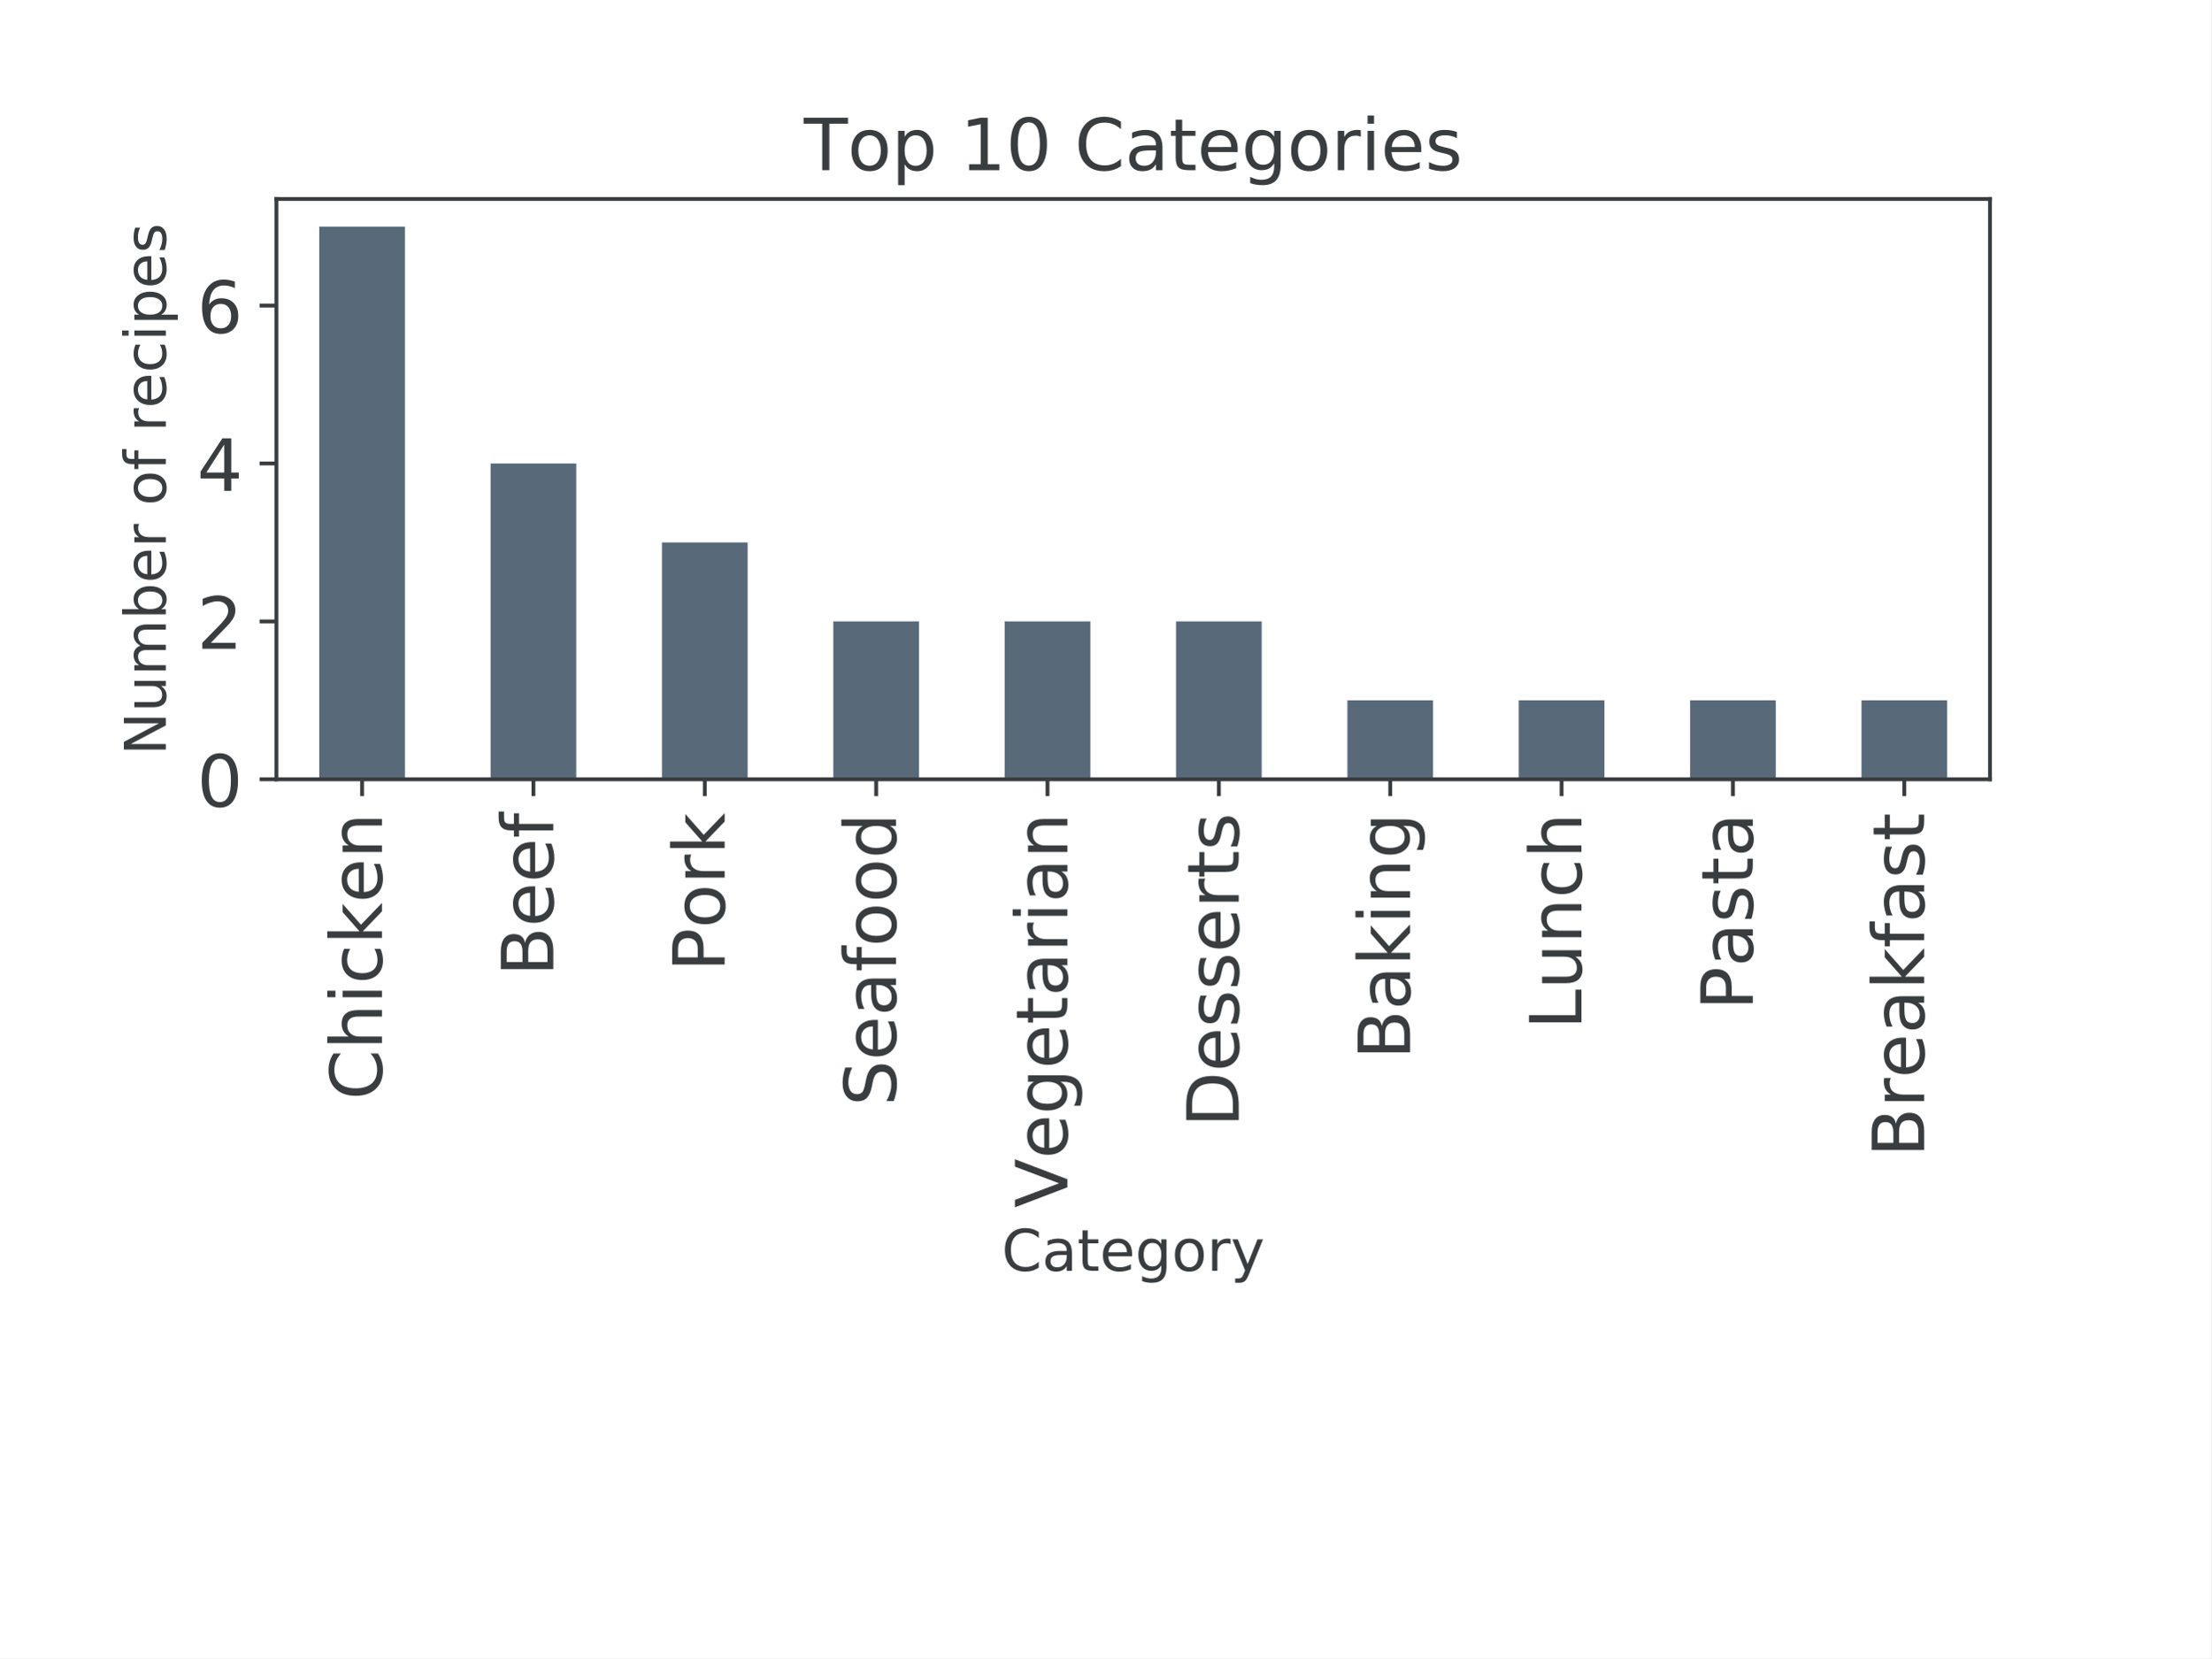
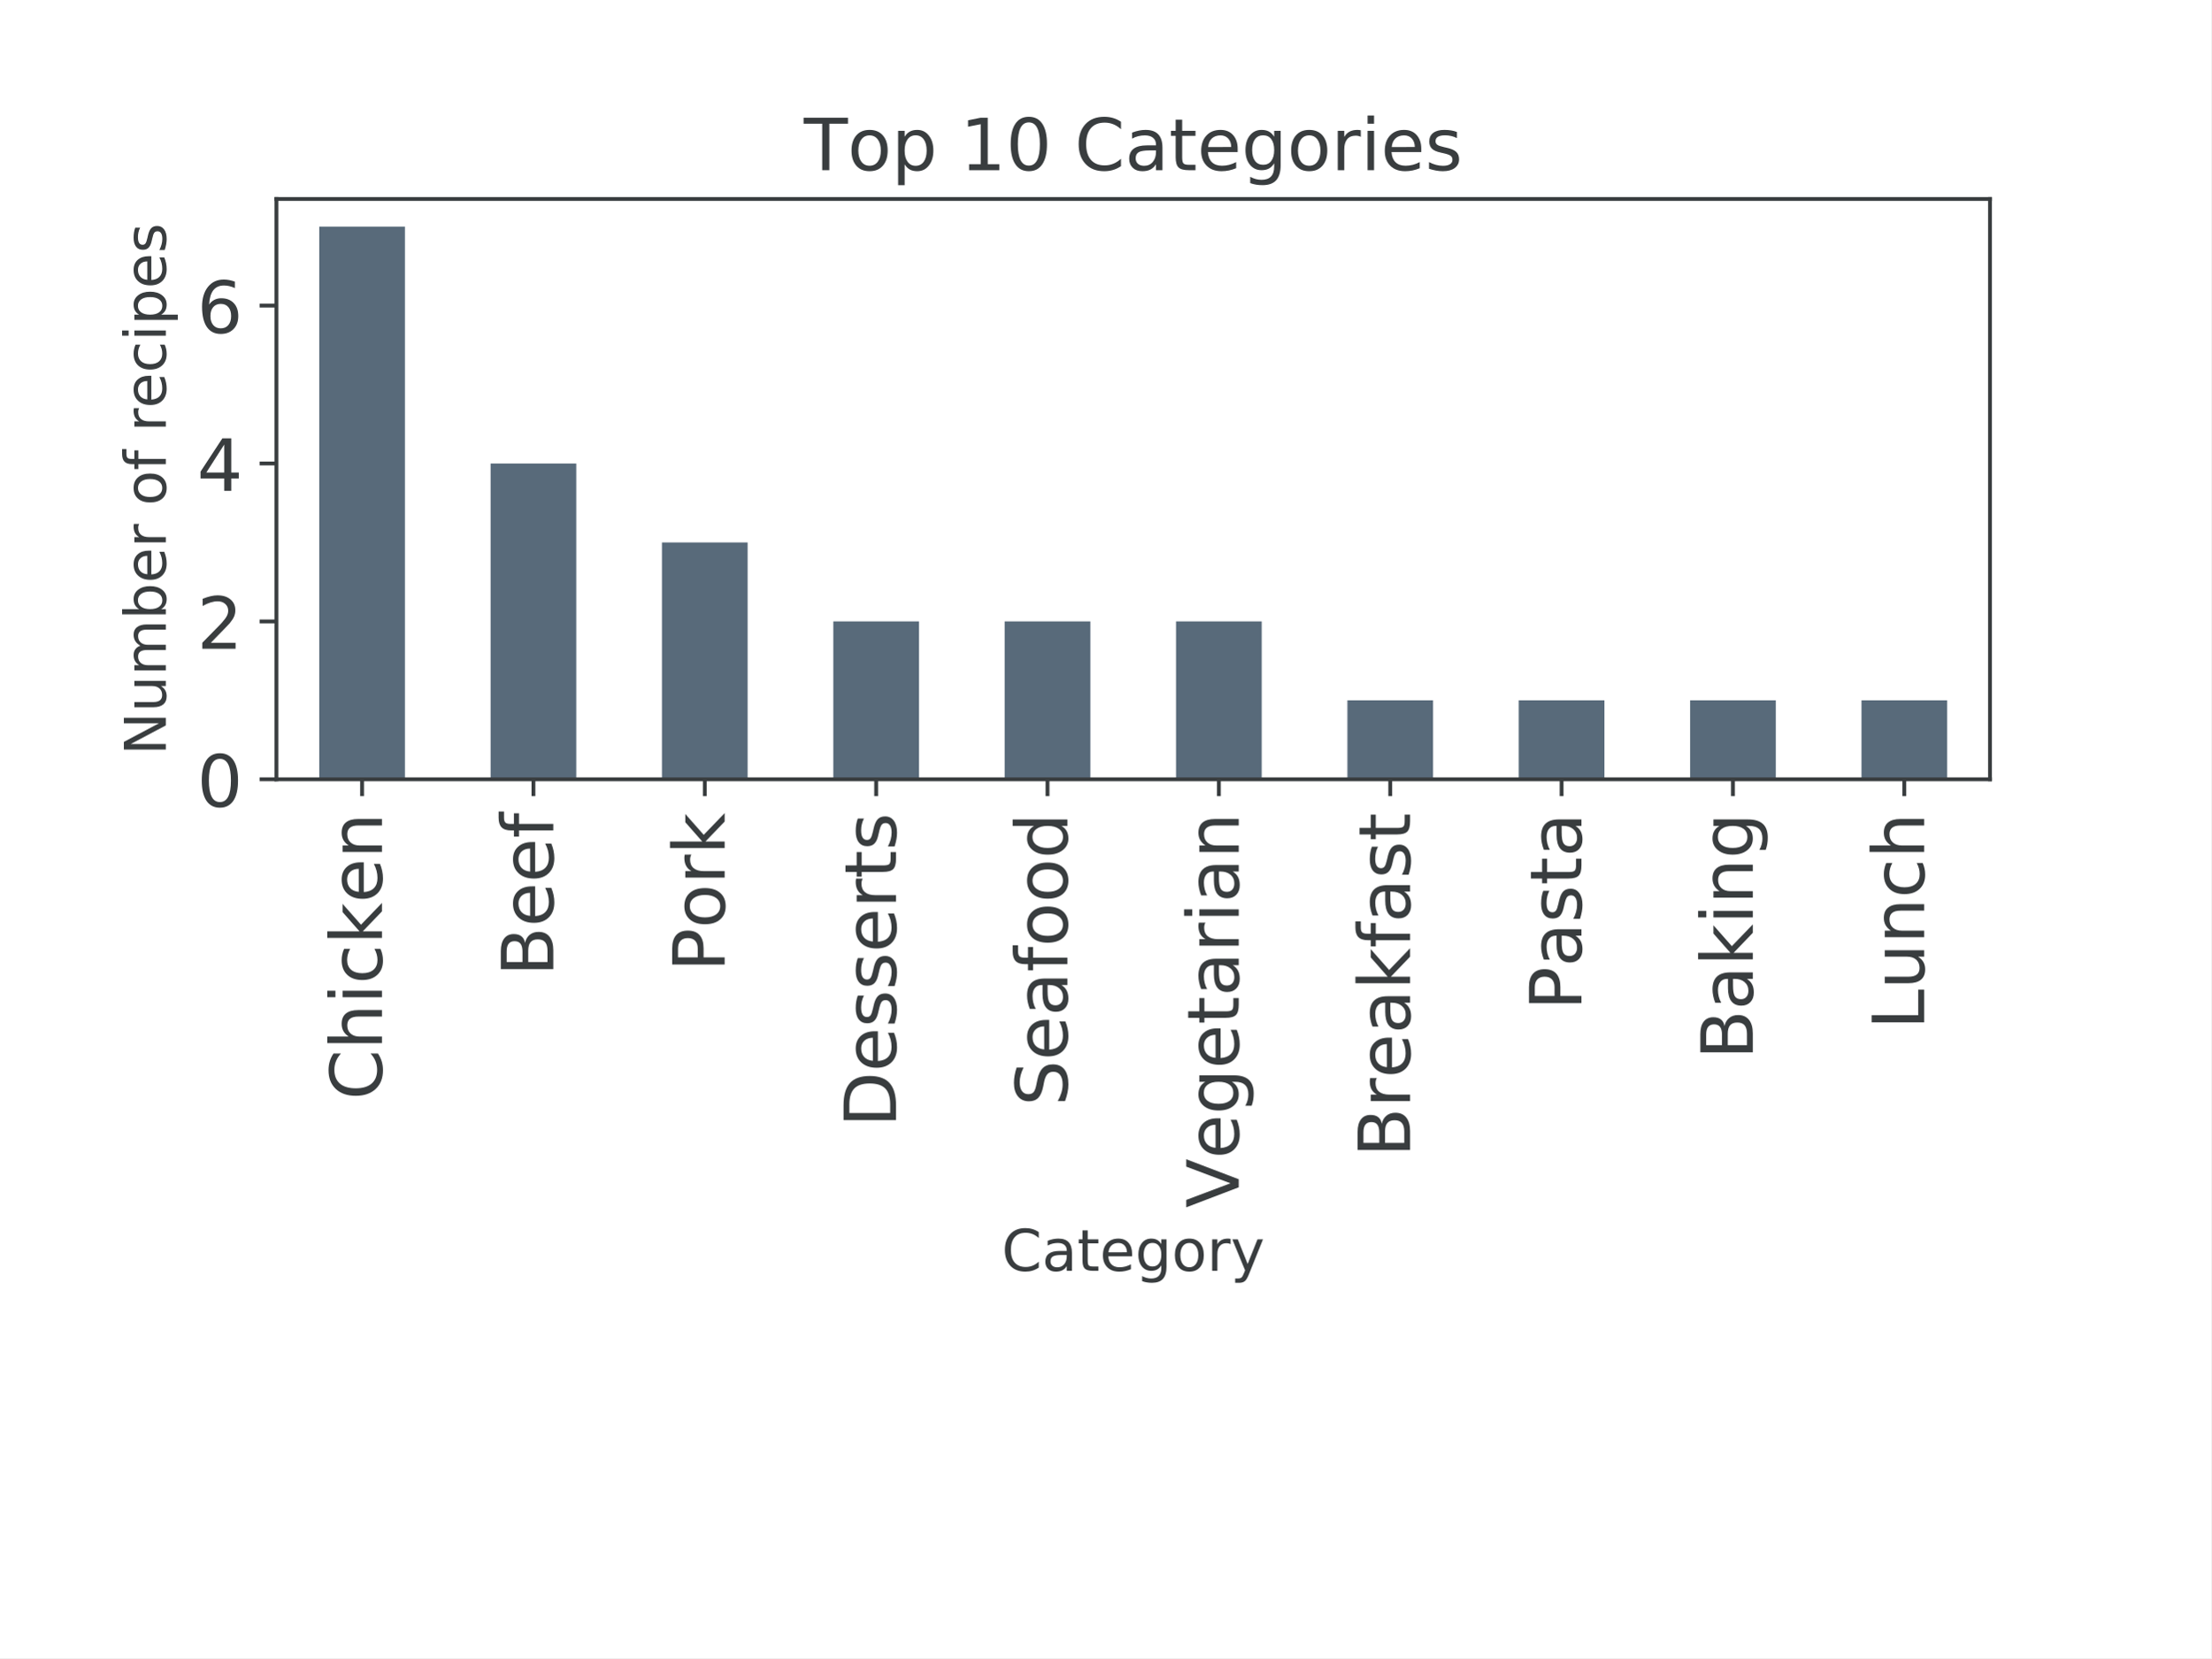
<svg xmlns="http://www.w3.org/2000/svg" xmlns:xlink="http://www.w3.org/1999/xlink" height="345.6pt" version="1.1" viewBox="0 0 460.8 345.6" width="460.8pt">
  <defs>
    <style type="text/css">
*{stroke-linecap:butt;stroke-linejoin:round;}
  </style>
  </defs>
  <g id="figure_1">
    <g id="patch_1">
      <path d="M 0 345.6  L 460.8 345.6  L 460.8 0  L 0 0  z " style="fill:#ffffff;" />
    </g>
    <g id="axes_1">
      <g id="patch_2">
        <path d="M 57.6 162.432  L 414.72 162.432  L 414.72 41.472  L 57.6 41.472  z " style="fill:#ffffff;" />
      </g>
      <g id="patch_3">
-         <path clip-path="url(#p9616024cd6)" d="M 66.528 162.432  L 84.384 162.432  L 84.384 47.232  L 66.528 47.232  z " style="fill:#586a7a;" />
+         <path clip-path="url(#p9953478079)" d="M 66.528 162.432  L 84.384 162.432  L 84.384 47.232  L 66.528 47.232  z " style="fill:#586a7a;" />
      </g>
      <g id="patch_4">
-         <path clip-path="url(#p9616024cd6)" d="M 102.24 162.432  L 120.096 162.432  L 120.096 96.603  L 102.24 96.603  z " style="fill:#586a7a;" />
+         <path clip-path="url(#p9953478079)" d="M 102.24 162.432  L 120.096 162.432  L 120.096 96.603  L 102.24 96.603  z " style="fill:#586a7a;" />
      </g>
      <g id="patch_5">
-         <path clip-path="url(#p9616024cd6)" d="M 137.952 162.432  L 155.808 162.432  L 155.808 113.061  L 137.952 113.061  z " style="fill:#586a7a;" />
+         <path clip-path="url(#p9953478079)" d="M 137.952 162.432  L 155.808 162.432  L 155.808 113.061  L 137.952 113.061  z " style="fill:#586a7a;" />
      </g>
      <g id="patch_6">
-         <path clip-path="url(#p9616024cd6)" d="M 173.664 162.432  L 191.52 162.432  L 191.52 129.518  L 173.664 129.518  z " style="fill:#586a7a;" />
+         <path clip-path="url(#p9953478079)" d="M 173.664 162.432  L 191.52 162.432  L 191.52 129.518  L 173.664 129.518  z " style="fill:#586a7a;" />
      </g>
      <g id="patch_7">
-         <path clip-path="url(#p9616024cd6)" d="M 209.376 162.432  L 227.232 162.432  L 227.232 129.518  L 209.376 129.518  z " style="fill:#586a7a;" />
+         <path clip-path="url(#p9953478079)" d="M 209.376 162.432  L 227.232 162.432  L 227.232 129.518  L 209.376 129.518  z " style="fill:#586a7a;" />
      </g>
      <g id="patch_8">
-         <path clip-path="url(#p9616024cd6)" d="M 245.088 162.432  L 262.944 162.432  L 262.944 129.518  L 245.088 129.518  z " style="fill:#586a7a;" />
+         <path clip-path="url(#p9953478079)" d="M 245.088 162.432  L 262.944 162.432  L 262.944 129.518  L 245.088 129.518  z " style="fill:#586a7a;" />
      </g>
      <g id="patch_9">
-         <path clip-path="url(#p9616024cd6)" d="M 280.8 162.432  L 298.656 162.432  L 298.656 145.975  L 280.8 145.975  z " style="fill:#586a7a;" />
+         <path clip-path="url(#p9953478079)" d="M 280.8 162.432  L 298.656 162.432  L 298.656 145.975  L 280.8 145.975  z " style="fill:#586a7a;" />
      </g>
      <g id="patch_10">
-         <path clip-path="url(#p9616024cd6)" d="M 316.512 162.432  L 334.368 162.432  L 334.368 145.975  L 316.512 145.975  z " style="fill:#586a7a;" />
+         <path clip-path="url(#p9953478079)" d="M 316.512 162.432  L 334.368 162.432  L 334.368 145.975  L 316.512 145.975  z " style="fill:#586a7a;" />
      </g>
      <g id="patch_11">
-         <path clip-path="url(#p9616024cd6)" d="M 352.224 162.432  L 370.08 162.432  L 370.08 145.975  L 352.224 145.975  z " style="fill:#586a7a;" />
+         <path clip-path="url(#p9953478079)" d="M 352.224 162.432  L 370.08 162.432  L 370.08 145.975  L 352.224 145.975  z " style="fill:#586a7a;" />
      </g>
      <g id="patch_12">
-         <path clip-path="url(#p9616024cd6)" d="M 387.936 162.432  L 405.792 162.432  L 405.792 145.975  L 387.936 145.975  z " style="fill:#586a7a;" />
+         <path clip-path="url(#p9953478079)" d="M 387.936 162.432  L 405.792 162.432  L 405.792 145.975  L 387.936 145.975  z " style="fill:#586a7a;" />
      </g>
      <g id="matplotlib.axis_1">
        <g id="xtick_1">
          <g id="line2d_1">
            <defs>
-               <path d="M 0 0  L 0 3.5  " id="md36c943cf5" style="stroke:#393d3f;stroke-width:0.8;" />
-             </defs>
-             <g>
-               <use style="fill:#393d3f;stroke:#393d3f;stroke-width:0.8;" x="75.456" xlink:href="#md36c943cf5" y="162.432" />
+               <path d="M 0 0  L 0 3.5  " id="mcdc3fbcf48" style="stroke:#393d3f;stroke-width:0.8;" />
+             </defs>
+             <g>
+               <use style="fill:#393d3f;stroke:#393d3f;stroke-width:0.8;" x="75.456" xlink:href="#mcdc3fbcf48" y="162.432" />
            </g>
          </g>
          <g id="text_1">
            <defs>
              <path d="M 64.406 67.281  L 64.406 56.891  Q 59.422 61.531 53.781 63.812  Q 48.141 66.109 41.797 66.109  Q 29.297 66.109 22.656 58.469  Q 16.016 50.828 16.016 36.375  Q 16.016 21.969 22.656 14.328  Q 29.297 6.688 41.797 6.688  Q 48.141 6.688 53.781 8.984  Q 59.422 11.281 64.406 15.922  L 64.406 5.609  Q 59.234 2.094 53.438 0.328  Q 47.656 -1.422 41.219 -1.422  Q 24.656 -1.422 15.125 8.703  Q 5.609 18.844 5.609 36.375  Q 5.609 53.953 15.125 64.078  Q 24.656 74.219 41.219 74.219  Q 47.75 74.219 53.531 72.484  Q 59.328 70.75 64.406 67.281  z " id="DejaVuSans-67" />
              <path d="M 54.891 33.016  L 54.891 0  L 45.906 0  L 45.906 32.719  Q 45.906 40.484 42.875 44.328  Q 39.844 48.188 33.797 48.188  Q 26.516 48.188 22.312 43.547  Q 18.109 38.922 18.109 30.906  L 18.109 0  L 9.078 0  L 9.078 75.984  L 18.109 75.984  L 18.109 46.188  Q 21.344 51.125 25.703 53.562  Q 30.078 56 35.797 56  Q 45.219 56 50.047 50.172  Q 54.891 44.344 54.891 33.016  z " id="DejaVuSans-104" />
              <path d="M 9.422 54.688  L 18.406 54.688  L 18.406 0  L 9.422 0  z M 9.422 75.984  L 18.406 75.984  L 18.406 64.594  L 9.422 64.594  z " id="DejaVuSans-105" />
              <path d="M 48.781 52.594  L 48.781 44.188  Q 44.969 46.297 41.141 47.344  Q 37.312 48.391 33.406 48.391  Q 24.656 48.391 19.812 42.844  Q 14.984 37.312 14.984 27.297  Q 14.984 17.281 19.812 11.734  Q 24.656 6.203 33.406 6.203  Q 37.312 6.203 41.141 7.25  Q 44.969 8.297 48.781 10.406  L 48.781 2.094  Q 45.016 0.344 40.984 -0.531  Q 36.969 -1.422 32.422 -1.422  Q 20.062 -1.422 12.781 6.344  Q 5.516 14.109 5.516 27.297  Q 5.516 40.672 12.859 48.328  Q 20.219 56 33.016 56  Q 37.156 56 41.109 55.141  Q 45.062 54.297 48.781 52.594  z " id="DejaVuSans-99" />
              <path d="M 9.078 75.984  L 18.109 75.984  L 18.109 31.109  L 44.922 54.688  L 56.391 54.688  L 27.391 29.109  L 57.625 0  L 45.906 0  L 18.109 26.703  L 18.109 0  L 9.078 0  z " id="DejaVuSans-107" />
              <path d="M 56.203 29.594  L 56.203 25.203  L 14.891 25.203  Q 15.484 15.922 20.484 11.062  Q 25.484 6.203 34.422 6.203  Q 39.594 6.203 44.453 7.469  Q 49.312 8.734 54.109 11.281  L 54.109 2.781  Q 49.266 0.734 44.188 -0.344  Q 39.109 -1.422 33.891 -1.422  Q 20.797 -1.422 13.156 6.188  Q 5.516 13.812 5.516 26.812  Q 5.516 40.234 12.766 48.109  Q 20.016 56 32.328 56  Q 43.359 56 49.781 48.891  Q 56.203 41.797 56.203 29.594  z M 47.219 32.234  Q 47.125 39.594 43.094 43.984  Q 39.062 48.391 32.422 48.391  Q 24.906 48.391 20.391 44.141  Q 15.875 39.891 15.188 32.172  z " id="DejaVuSans-101" />
              <path d="M 54.891 33.016  L 54.891 0  L 45.906 0  L 45.906 32.719  Q 45.906 40.484 42.875 44.328  Q 39.844 48.188 33.797 48.188  Q 26.516 48.188 22.312 43.547  Q 18.109 38.922 18.109 30.906  L 18.109 0  L 9.078 0  L 9.078 54.688  L 18.109 54.688  L 18.109 46.188  Q 21.344 51.125 25.703 53.562  Q 30.078 56 35.797 56  Q 45.219 56 50.047 50.172  Q 54.891 44.344 54.891 33.016  z " id="DejaVuSans-110" />
            </defs>
            <g style="fill:#393d3f;" transform="translate(79.59506 229.2422)rotate(-90)scale(0.15 -0.15)">
              <use xlink:href="#DejaVuSans-67" />
              <use x="69.824" xlink:href="#DejaVuSans-104" />
              <use x="133.203" xlink:href="#DejaVuSans-105" />
              <use x="160.986" xlink:href="#DejaVuSans-99" />
              <use x="215.967" xlink:href="#DejaVuSans-107" />
              <use x="273.83" xlink:href="#DejaVuSans-101" />
              <use x="335.354" xlink:href="#DejaVuSans-110" />
            </g>
          </g>
        </g>
        <g id="xtick_2">
          <g id="line2d_2">
            <g>
-               <use style="fill:#393d3f;stroke:#393d3f;stroke-width:0.8;" x="111.168" xlink:href="#md36c943cf5" y="162.432" />
+               <use style="fill:#393d3f;stroke:#393d3f;stroke-width:0.8;" x="111.168" xlink:href="#mcdc3fbcf48" y="162.432" />
            </g>
          </g>
          <g id="text_2">
            <defs>
              <path d="M 19.672 34.812  L 19.672 8.109  L 35.5 8.109  Q 43.453 8.109 47.281 11.406  Q 51.125 14.703 51.125 21.484  Q 51.125 28.328 47.281 31.562  Q 43.453 34.812 35.5 34.812  z M 19.672 64.797  L 19.672 42.828  L 34.281 42.828  Q 41.5 42.828 45.031 45.531  Q 48.578 48.25 48.578 53.812  Q 48.578 59.328 45.031 62.062  Q 41.5 64.797 34.281 64.797  z M 9.812 72.906  L 35.016 72.906  Q 46.297 72.906 52.391 68.219  Q 58.5 63.531 58.5 54.891  Q 58.5 48.188 55.375 44.234  Q 52.25 40.281 46.188 39.312  Q 53.469 37.75 57.5 32.781  Q 61.531 27.828 61.531 20.406  Q 61.531 10.641 54.891 5.312  Q 48.25 0 35.984 0  L 9.812 0  z " id="DejaVuSans-66" />
              <path d="M 37.109 75.984  L 37.109 68.5  L 28.516 68.5  Q 23.688 68.5 21.797 66.547  Q 19.922 64.594 19.922 59.516  L 19.922 54.688  L 34.719 54.688  L 34.719 47.703  L 19.922 47.703  L 19.922 0  L 10.891 0  L 10.891 47.703  L 2.297 47.703  L 2.297 54.688  L 10.891 54.688  L 10.891 58.5  Q 10.891 67.625 15.141 71.797  Q 19.391 75.984 28.609 75.984  z " id="DejaVuSans-102" />
            </defs>
            <g style="fill:#393d3f;" transform="translate(115.3071 203.4632)rotate(-90)scale(0.15 -0.15)">
              <use xlink:href="#DejaVuSans-66" />
              <use x="68.604" xlink:href="#DejaVuSans-101" />
              <use x="130.127" xlink:href="#DejaVuSans-101" />
              <use x="191.65" xlink:href="#DejaVuSans-102" />
            </g>
          </g>
        </g>
        <g id="xtick_3">
          <g id="line2d_3">
            <g>
-               <use style="fill:#393d3f;stroke:#393d3f;stroke-width:0.8;" x="146.88" xlink:href="#md36c943cf5" y="162.432" />
+               <use style="fill:#393d3f;stroke:#393d3f;stroke-width:0.8;" x="146.88" xlink:href="#mcdc3fbcf48" y="162.432" />
            </g>
          </g>
          <g id="text_3">
            <defs>
              <path d="M 19.672 64.797  L 19.672 37.406  L 32.078 37.406  Q 38.969 37.406 42.719 40.969  Q 46.484 44.531 46.484 51.125  Q 46.484 57.672 42.719 61.234  Q 38.969 64.797 32.078 64.797  z M 9.812 72.906  L 32.078 72.906  Q 44.344 72.906 50.609 67.359  Q 56.891 61.812 56.891 51.125  Q 56.891 40.328 50.609 34.812  Q 44.344 29.297 32.078 29.297  L 19.672 29.297  L 19.672 0  L 9.812 0  z " id="DejaVuSans-80" />
              <path d="M 30.609 48.391  Q 23.391 48.391 19.188 42.75  Q 14.984 37.109 14.984 27.297  Q 14.984 17.484 19.156 11.844  Q 23.344 6.203 30.609 6.203  Q 37.797 6.203 41.984 11.859  Q 46.188 17.531 46.188 27.297  Q 46.188 37.016 41.984 42.703  Q 37.797 48.391 30.609 48.391  z M 30.609 56  Q 42.328 56 49.016 48.375  Q 55.719 40.766 55.719 27.297  Q 55.719 13.875 49.016 6.219  Q 42.328 -1.422 30.609 -1.422  Q 18.844 -1.422 12.172 6.219  Q 5.516 13.875 5.516 27.297  Q 5.516 40.766 12.172 48.375  Q 18.844 56 30.609 56  z " id="DejaVuSans-111" />
              <path d="M 41.109 46.297  Q 39.594 47.172 37.812 47.578  Q 36.031 48 33.891 48  Q 26.266 48 22.188 43.047  Q 18.109 38.094 18.109 28.812  L 18.109 0  L 9.078 0  L 9.078 54.688  L 18.109 54.688  L 18.109 46.188  Q 20.953 51.172 25.484 53.578  Q 30.031 56 36.531 56  Q 37.453 56 38.578 55.875  Q 39.703 55.766 41.062 55.516  z " id="DejaVuSans-114" />
            </defs>
            <g style="fill:#393d3f;" transform="translate(151.0191 202.5)rotate(-90)scale(0.15 -0.15)">
              <use xlink:href="#DejaVuSans-80" />
              <use x="60.256" xlink:href="#DejaVuSans-111" />
              <use x="121.438" xlink:href="#DejaVuSans-114" />
              <use x="162.551" xlink:href="#DejaVuSans-107" />
            </g>
          </g>
        </g>
        <g id="xtick_4">
          <g id="line2d_4">
            <g>
-               <use style="fill:#393d3f;stroke:#393d3f;stroke-width:0.8;" x="182.592" xlink:href="#md36c943cf5" y="162.432" />
+               <use style="fill:#393d3f;stroke:#393d3f;stroke-width:0.8;" x="182.592" xlink:href="#mcdc3fbcf48" y="162.432" />
            </g>
          </g>
          <g id="text_4">
+             <defs>
+               <path d="M 19.672 64.797  L 19.672 8.109  L 31.594 8.109  Q 46.688 8.109 53.688 14.938  Q 60.688 21.781 60.688 36.531  Q 60.688 51.172 53.688 57.984  Q 46.688 64.797 31.594 64.797  z M 9.812 72.906  L 30.078 72.906  Q 51.266 72.906 61.172 64.094  Q 71.094 55.281 71.094 36.531  Q 71.094 17.672 61.125 8.828  Q 51.172 0 30.078 0  L 9.812 0  z " id="DejaVuSans-68" />
+               <path d="M 44.281 53.078  L 44.281 44.578  Q 40.484 46.531 36.375 47.5  Q 32.281 48.484 27.875 48.484  Q 21.188 48.484 17.844 46.438  Q 14.5 44.391 14.5 40.281  Q 14.5 37.156 16.891 35.375  Q 19.281 33.594 26.516 31.984  L 29.594 31.297  Q 39.156 29.25 43.188 25.516  Q 47.219 21.781 47.219 15.094  Q 47.219 7.469 41.188 3.016  Q 35.156 -1.422 24.609 -1.422  Q 20.219 -1.422 15.453 -0.562  Q 10.688 0.297 5.422 2  L 5.422 11.281  Q 10.406 8.688 15.234 7.391  Q 20.062 6.109 24.812 6.109  Q 31.156 6.109 34.562 8.281  Q 37.984 10.453 37.984 14.406  Q 37.984 18.062 35.516 20.016  Q 33.062 21.969 24.703 23.781  L 21.578 24.516  Q 13.234 26.266 9.516 29.906  Q 5.812 33.547 5.812 39.891  Q 5.812 47.609 11.281 51.797  Q 16.75 56 26.812 56  Q 31.781 56 36.172 55.266  Q 40.578 54.547 44.281 53.078  z " id="DejaVuSans-115" />
+               <path d="M 18.312 70.219  L 18.312 54.688  L 36.812 54.688  L 36.812 47.703  L 18.312 47.703  L 18.312 18.016  Q 18.312 11.328 20.141 9.422  Q 21.969 7.516 27.594 7.516  L 36.812 7.516  L 36.812 0  L 27.594 0  Q 17.188 0 13.234 3.875  Q 9.281 7.766 9.281 18.016  L 9.281 47.703  L 2.688 47.703  L 2.688 54.688  L 9.281 54.688  L 9.281 70.219  z " id="DejaVuSans-116" />
+             </defs>
+             <g style="fill:#393d3f;" transform="translate(186.7311 234.9304)rotate(-90)scale(0.15 -0.15)">
+               <use xlink:href="#DejaVuSans-68" />
+               <use x="77.002" xlink:href="#DejaVuSans-101" />
+               <use x="138.525" xlink:href="#DejaVuSans-115" />
+               <use x="190.625" xlink:href="#DejaVuSans-115" />
+               <use x="242.725" xlink:href="#DejaVuSans-101" />
+               <use x="304.248" xlink:href="#DejaVuSans-114" />
+               <use x="345.361" xlink:href="#DejaVuSans-116" />
+               <use x="384.57" xlink:href="#DejaVuSans-115" />
+             </g>
+           </g>
+         </g>
+         <g id="xtick_5">
+           <g id="line2d_5">
+             <g>
+               <use style="fill:#393d3f;stroke:#393d3f;stroke-width:0.8;" x="218.304" xlink:href="#mcdc3fbcf48" y="162.432" />
+             </g>
+           </g>
+           <g id="text_5">
            <defs>
              <path d="M 53.516 70.516  L 53.516 60.891  Q 47.906 63.578 42.922 64.891  Q 37.938 66.219 33.297 66.219  Q 25.25 66.219 20.875 63.094  Q 16.5 59.969 16.5 54.203  Q 16.5 49.359 19.406 46.891  Q 22.312 44.438 30.422 42.922  L 36.375 41.703  Q 47.406 39.594 52.656 34.297  Q 57.906 29 57.906 20.125  Q 57.906 9.516 50.797 4.047  Q 43.703 -1.422 29.984 -1.422  Q 24.812 -1.422 18.969 -0.25  Q 13.141 0.922 6.891 3.219  L 6.891 13.375  Q 12.891 10.016 18.656 8.297  Q 24.422 6.594 29.984 6.594  Q 38.422 6.594 43.016 9.906  Q 47.609 13.234 47.609 19.391  Q 47.609 24.75 44.312 27.781  Q 41.016 30.812 33.5 32.328  L 27.484 33.5  Q 16.453 35.688 11.516 40.375  Q 6.594 45.062 6.594 53.422  Q 6.594 63.094 13.406 68.656  Q 20.219 74.219 32.172 74.219  Q 37.312 74.219 42.625 73.281  Q 47.953 72.359 53.516 70.516  z " id="DejaVuSans-83" />
              <path d="M 34.281 27.484  Q 23.391 27.484 19.188 25  Q 14.984 22.516 14.984 16.5  Q 14.984 11.719 18.141 8.906  Q 21.297 6.109 26.703 6.109  Q 34.188 6.109 38.703 11.406  Q 43.219 16.703 43.219 25.484  L 43.219 27.484  z M 52.203 31.203  L 52.203 0  L 43.219 0  L 43.219 8.297  Q 40.141 3.328 35.547 0.953  Q 30.953 -1.422 24.312 -1.422  Q 15.922 -1.422 10.953 3.297  Q 6 8.016 6 15.922  Q 6 25.141 12.172 29.828  Q 18.359 34.516 30.609 34.516  L 43.219 34.516  L 43.219 35.406  Q 43.219 41.609 39.141 45  Q 35.062 48.391 27.688 48.391  Q 23 48.391 18.547 47.266  Q 14.109 46.141 10.016 43.891  L 10.016 52.203  Q 14.938 54.109 19.578 55.047  Q 24.219 56 28.609 56  Q 40.484 56 46.344 49.844  Q 52.203 43.703 52.203 31.203  z " id="DejaVuSans-97" />
              <path d="M 45.406 46.391  L 45.406 75.984  L 54.391 75.984  L 54.391 0  L 45.406 0  L 45.406 8.203  Q 42.578 3.328 38.25 0.953  Q 33.938 -1.422 27.875 -1.422  Q 17.969 -1.422 11.734 6.484  Q 5.516 14.406 5.516 27.297  Q 5.516 40.188 11.734 48.094  Q 17.969 56 27.875 56  Q 33.938 56 38.25 53.625  Q 42.578 51.266 45.406 46.391  z M 14.797 27.297  Q 14.797 17.391 18.875 11.75  Q 22.953 6.109 30.078 6.109  Q 37.203 6.109 41.297 11.75  Q 45.406 17.391 45.406 27.297  Q 45.406 37.203 41.297 42.844  Q 37.203 48.484 30.078 48.484  Q 22.953 48.484 18.875 42.844  Q 14.797 37.203 14.797 27.297  z " id="DejaVuSans-100" />
            </defs>
-             <g style="fill:#393d3f;" transform="translate(186.7311 230.5359)rotate(-90)scale(0.15 -0.15)">
+             <g style="fill:#393d3f;" transform="translate(222.4431 230.5359)rotate(-90)scale(0.15 -0.15)">
              <use xlink:href="#DejaVuSans-83" />
              <use x="63.477" xlink:href="#DejaVuSans-101" />
              <use x="125" xlink:href="#DejaVuSans-97" />
              <use x="186.279" xlink:href="#DejaVuSans-102" />
              <use x="221.484" xlink:href="#DejaVuSans-111" />
              <use x="282.666" xlink:href="#DejaVuSans-111" />
              <use x="343.848" xlink:href="#DejaVuSans-100" />
            </g>
          </g>
        </g>
-         <g id="xtick_5">
-           <g id="line2d_5">
-             <g>
-               <use style="fill:#393d3f;stroke:#393d3f;stroke-width:0.8;" x="218.304" xlink:href="#md36c943cf5" y="162.432" />
-             </g>
-           </g>
-           <g id="text_5">
+         <g id="xtick_6">
+           <g id="line2d_6">
+             <g>
+               <use style="fill:#393d3f;stroke:#393d3f;stroke-width:0.8;" x="254.016" xlink:href="#mcdc3fbcf48" y="162.432" />
+             </g>
+           </g>
+           <g id="text_6">
            <defs>
              <path d="M 28.609 0  L 0.781 72.906  L 11.078 72.906  L 34.188 11.531  L 57.328 72.906  L 67.578 72.906  L 39.797 0  z " id="DejaVuSans-86" />
              <path d="M 45.406 27.984  Q 45.406 37.75 41.375 43.109  Q 37.359 48.484 30.078 48.484  Q 22.859 48.484 18.828 43.109  Q 14.797 37.75 14.797 27.984  Q 14.797 18.266 18.828 12.891  Q 22.859 7.516 30.078 7.516  Q 37.359 7.516 41.375 12.891  Q 45.406 18.266 45.406 27.984  z M 54.391 6.781  Q 54.391 -7.172 48.188 -13.984  Q 42 -20.797 29.203 -20.797  Q 24.469 -20.797 20.266 -20.094  Q 16.062 -19.391 12.109 -17.922  L 12.109 -9.188  Q 16.062 -11.328 19.922 -12.344  Q 23.781 -13.375 27.781 -13.375  Q 36.625 -13.375 41.016 -8.766  Q 45.406 -4.156 45.406 5.172  L 45.406 9.625  Q 42.625 4.781 38.281 2.391  Q 33.938 0 27.875 0  Q 17.828 0 11.672 7.656  Q 5.516 15.328 5.516 27.984  Q 5.516 40.672 11.672 48.328  Q 17.828 56 27.875 56  Q 33.938 56 38.281 53.609  Q 42.625 51.219 45.406 46.391  L 45.406 54.688  L 54.391 54.688  z " id="DejaVuSans-103" />
-               <path d="M 18.312 70.219  L 18.312 54.688  L 36.812 54.688  L 36.812 47.703  L 18.312 47.703  L 18.312 18.016  Q 18.312 11.328 20.141 9.422  Q 21.969 7.516 27.594 7.516  L 36.812 7.516  L 36.812 0  L 27.594 0  Q 17.188 0 13.234 3.875  Q 9.281 7.766 9.281 18.016  L 9.281 47.703  L 2.688 47.703  L 2.688 54.688  L 9.281 54.688  L 9.281 70.219  z " id="DejaVuSans-116" />
-             </defs>
-             <g style="fill:#393d3f;" transform="translate(222.4431 251.7632)rotate(-90)scale(0.15 -0.15)">
+             </defs>
+             <g style="fill:#393d3f;" transform="translate(258.1551 251.7632)rotate(-90)scale(0.15 -0.15)">
              <use xlink:href="#DejaVuSans-86" />
              <use x="68.299" xlink:href="#DejaVuSans-101" />
              <use x="129.822" xlink:href="#DejaVuSans-103" />
              <use x="193.299" xlink:href="#DejaVuSans-101" />
              <use x="254.822" xlink:href="#DejaVuSans-116" />
              <use x="294.031" xlink:href="#DejaVuSans-97" />
              <use x="355.311" xlink:href="#DejaVuSans-114" />
              <use x="396.424" xlink:href="#DejaVuSans-105" />
              <use x="424.207" xlink:href="#DejaVuSans-97" />
              <use x="485.486" xlink:href="#DejaVuSans-110" />
            </g>
          </g>
        </g>
-         <g id="xtick_6">
-           <g id="line2d_6">
-             <g>
-               <use style="fill:#393d3f;stroke:#393d3f;stroke-width:0.8;" x="254.016" xlink:href="#md36c943cf5" y="162.432" />
-             </g>
-           </g>
-           <g id="text_6">
-             <defs>
-               <path d="M 19.672 64.797  L 19.672 8.109  L 31.594 8.109  Q 46.688 8.109 53.688 14.938  Q 60.688 21.781 60.688 36.531  Q 60.688 51.172 53.688 57.984  Q 46.688 64.797 31.594 64.797  z M 9.812 72.906  L 30.078 72.906  Q 51.266 72.906 61.172 64.094  Q 71.094 55.281 71.094 36.531  Q 71.094 17.672 61.125 8.828  Q 51.172 0 30.078 0  L 9.812 0  z " id="DejaVuSans-68" />
-               <path d="M 44.281 53.078  L 44.281 44.578  Q 40.484 46.531 36.375 47.5  Q 32.281 48.484 27.875 48.484  Q 21.188 48.484 17.844 46.438  Q 14.5 44.391 14.5 40.281  Q 14.5 37.156 16.891 35.375  Q 19.281 33.594 26.516 31.984  L 29.594 31.297  Q 39.156 29.25 43.188 25.516  Q 47.219 21.781 47.219 15.094  Q 47.219 7.469 41.188 3.016  Q 35.156 -1.422 24.609 -1.422  Q 20.219 -1.422 15.453 -0.562  Q 10.688 0.297 5.422 2  L 5.422 11.281  Q 10.406 8.688 15.234 7.391  Q 20.062 6.109 24.812 6.109  Q 31.156 6.109 34.562 8.281  Q 37.984 10.453 37.984 14.406  Q 37.984 18.062 35.516 20.016  Q 33.062 21.969 24.703 23.781  L 21.578 24.516  Q 13.234 26.266 9.516 29.906  Q 5.812 33.547 5.812 39.891  Q 5.812 47.609 11.281 51.797  Q 16.75 56 26.812 56  Q 31.781 56 36.172 55.266  Q 40.578 54.547 44.281 53.078  z " id="DejaVuSans-115" />
-             </defs>
-             <g style="fill:#393d3f;" transform="translate(258.1551 234.9304)rotate(-90)scale(0.15 -0.15)">
-               <use xlink:href="#DejaVuSans-68" />
-               <use x="77.002" xlink:href="#DejaVuSans-101" />
-               <use x="138.525" xlink:href="#DejaVuSans-115" />
-               <use x="190.625" xlink:href="#DejaVuSans-115" />
-               <use x="242.725" xlink:href="#DejaVuSans-101" />
-               <use x="304.248" xlink:href="#DejaVuSans-114" />
-               <use x="345.361" xlink:href="#DejaVuSans-116" />
-               <use x="384.57" xlink:href="#DejaVuSans-115" />
-             </g>
-           </g>
-         </g>
        <g id="xtick_7">
          <g id="line2d_7">
            <g>
-               <use style="fill:#393d3f;stroke:#393d3f;stroke-width:0.8;" x="289.728" xlink:href="#md36c943cf5" y="162.432" />
+               <use style="fill:#393d3f;stroke:#393d3f;stroke-width:0.8;" x="289.728" xlink:href="#mcdc3fbcf48" y="162.432" />
            </g>
          </g>
          <g id="text_7">
-             <g style="fill:#393d3f;" transform="translate(293.8671 220.7976)rotate(-90)scale(0.15 -0.15)">
-               <use xlink:href="#DejaVuSans-66" />
-               <use x="68.604" xlink:href="#DejaVuSans-97" />
-               <use x="129.883" xlink:href="#DejaVuSans-107" />
-               <use x="187.793" xlink:href="#DejaVuSans-105" />
-               <use x="215.576" xlink:href="#DejaVuSans-110" />
-               <use x="278.955" xlink:href="#DejaVuSans-103" />
-             </g>
-           </g>
-         </g>
-         <g id="xtick_8">
-           <g id="line2d_8">
-             <g>
-               <use style="fill:#393d3f;stroke:#393d3f;stroke-width:0.8;" x="325.44" xlink:href="#md36c943cf5" y="162.432" />
-             </g>
-           </g>
-           <g id="text_8">
-             <defs>
-               <path d="M 9.812 72.906  L 19.672 72.906  L 19.672 8.297  L 55.172 8.297  L 55.172 0  L 9.812 0  z " id="DejaVuSans-76" />
-               <path d="M 8.5 21.578  L 8.5 54.688  L 17.484 54.688  L 17.484 21.922  Q 17.484 14.156 20.5 10.266  Q 23.531 6.391 29.594 6.391  Q 36.859 6.391 41.078 11.031  Q 45.312 15.672 45.312 23.688  L 45.312 54.688  L 54.297 54.688  L 54.297 0  L 45.312 0  L 45.312 8.406  Q 42.047 3.422 37.719 1  Q 33.406 -1.422 27.688 -1.422  Q 18.266 -1.422 13.375 4.438  Q 8.5 10.297 8.5 21.578  z M 31.109 56  z " id="DejaVuSans-117" />
-             </defs>
-             <g style="fill:#393d3f;" transform="translate(329.5791 214.5539)rotate(-90)scale(0.15 -0.15)">
-               <use xlink:href="#DejaVuSans-76" />
-               <use x="55.697" xlink:href="#DejaVuSans-117" />
-               <use x="119.076" xlink:href="#DejaVuSans-110" />
-               <use x="182.455" xlink:href="#DejaVuSans-99" />
-               <use x="237.436" xlink:href="#DejaVuSans-104" />
-             </g>
-           </g>
-         </g>
-         <g id="xtick_9">
-           <g id="line2d_9">
-             <g>
-               <use style="fill:#393d3f;stroke:#393d3f;stroke-width:0.8;" x="361.152" xlink:href="#md36c943cf5" y="162.432" />
-             </g>
-           </g>
-           <g id="text_9">
-             <g style="fill:#393d3f;" transform="translate(365.2911 210.5461)rotate(-90)scale(0.15 -0.15)">
-               <use xlink:href="#DejaVuSans-80" />
-               <use x="60.24" xlink:href="#DejaVuSans-97" />
-               <use x="121.52" xlink:href="#DejaVuSans-115" />
-               <use x="173.619" xlink:href="#DejaVuSans-116" />
-               <use x="212.828" xlink:href="#DejaVuSans-97" />
-             </g>
-           </g>
-         </g>
-         <g id="xtick_10">
-           <g id="line2d_10">
-             <g>
-               <use style="fill:#393d3f;stroke:#393d3f;stroke-width:0.8;" x="396.864" xlink:href="#md36c943cf5" y="162.432" />
-             </g>
-           </g>
-           <g id="text_10">
-             <g style="fill:#393d3f;" transform="translate(401.0031 241.1601)rotate(-90)scale(0.15 -0.15)">
+             <g style="fill:#393d3f;" transform="translate(293.8671 241.1601)rotate(-90)scale(0.15 -0.15)">
              <use xlink:href="#DejaVuSans-66" />
              <use x="68.604" xlink:href="#DejaVuSans-114" />
              <use x="109.686" xlink:href="#DejaVuSans-101" />
              <use x="171.209" xlink:href="#DejaVuSans-97" />
              <use x="232.488" xlink:href="#DejaVuSans-107" />
              <use x="290.398" xlink:href="#DejaVuSans-102" />
              <use x="325.604" xlink:href="#DejaVuSans-97" />
              <use x="386.883" xlink:href="#DejaVuSans-115" />
              <use x="438.982" xlink:href="#DejaVuSans-116" />
+             </g>
+           </g>
+         </g>
+         <g id="xtick_8">
+           <g id="line2d_8">
+             <g>
+               <use style="fill:#393d3f;stroke:#393d3f;stroke-width:0.8;" x="325.44" xlink:href="#mcdc3fbcf48" y="162.432" />
+             </g>
+           </g>
+           <g id="text_8">
+             <g style="fill:#393d3f;" transform="translate(329.5791 210.5461)rotate(-90)scale(0.15 -0.15)">
+               <use xlink:href="#DejaVuSans-80" />
+               <use x="60.24" xlink:href="#DejaVuSans-97" />
+               <use x="121.52" xlink:href="#DejaVuSans-115" />
+               <use x="173.619" xlink:href="#DejaVuSans-116" />
+               <use x="212.828" xlink:href="#DejaVuSans-97" />
+             </g>
+           </g>
+         </g>
+         <g id="xtick_9">
+           <g id="line2d_9">
+             <g>
+               <use style="fill:#393d3f;stroke:#393d3f;stroke-width:0.8;" x="361.152" xlink:href="#mcdc3fbcf48" y="162.432" />
+             </g>
+           </g>
+           <g id="text_9">
+             <g style="fill:#393d3f;" transform="translate(365.2911 220.7976)rotate(-90)scale(0.15 -0.15)">
+               <use xlink:href="#DejaVuSans-66" />
+               <use x="68.604" xlink:href="#DejaVuSans-97" />
+               <use x="129.883" xlink:href="#DejaVuSans-107" />
+               <use x="187.793" xlink:href="#DejaVuSans-105" />
+               <use x="215.576" xlink:href="#DejaVuSans-110" />
+               <use x="278.955" xlink:href="#DejaVuSans-103" />
+             </g>
+           </g>
+         </g>
+         <g id="xtick_10">
+           <g id="line2d_10">
+             <g>
+               <use style="fill:#393d3f;stroke:#393d3f;stroke-width:0.8;" x="396.864" xlink:href="#mcdc3fbcf48" y="162.432" />
+             </g>
+           </g>
+           <g id="text_10">
+             <defs>
+               <path d="M 9.812 72.906  L 19.672 72.906  L 19.672 8.297  L 55.172 8.297  L 55.172 0  L 9.812 0  z " id="DejaVuSans-76" />
+               <path d="M 8.5 21.578  L 8.5 54.688  L 17.484 54.688  L 17.484 21.922  Q 17.484 14.156 20.5 10.266  Q 23.531 6.391 29.594 6.391  Q 36.859 6.391 41.078 11.031  Q 45.312 15.672 45.312 23.688  L 45.312 54.688  L 54.297 54.688  L 54.297 0  L 45.312 0  L 45.312 8.406  Q 42.047 3.422 37.719 1  Q 33.406 -1.422 27.688 -1.422  Q 18.266 -1.422 13.375 4.438  Q 8.5 10.297 8.5 21.578  z M 31.109 56  z " id="DejaVuSans-117" />
+             </defs>
+             <g style="fill:#393d3f;" transform="translate(401.0031 214.5539)rotate(-90)scale(0.15 -0.15)">
+               <use xlink:href="#DejaVuSans-76" />
+               <use x="55.697" xlink:href="#DejaVuSans-117" />
+               <use x="119.076" xlink:href="#DejaVuSans-110" />
+               <use x="182.455" xlink:href="#DejaVuSans-99" />
+               <use x="237.436" xlink:href="#DejaVuSans-104" />
            </g>
          </g>
        </g>
        <g id="text_11">
          <defs>
            <path d="M 32.172 -5.078  Q 28.375 -14.844 24.75 -17.812  Q 21.141 -20.797 15.094 -20.797  L 7.906 -20.797  L 7.906 -13.281  L 13.188 -13.281  Q 16.891 -13.281 18.938 -11.516  Q 21 -9.766 23.484 -3.219  L 25.094 0.875  L 2.984 54.688  L 12.5 54.688  L 29.594 11.922  L 46.688 54.688  L 56.203 54.688  z " id="DejaVuSans-121" />
          </defs>
          <g style="fill:#393d3f;" transform="translate(208.7512 264.8814)scale(0.12 -0.12)">
            <use xlink:href="#DejaVuSans-67" />
            <use x="69.824" xlink:href="#DejaVuSans-97" />
            <use x="131.104" xlink:href="#DejaVuSans-116" />
            <use x="170.312" xlink:href="#DejaVuSans-101" />
            <use x="231.836" xlink:href="#DejaVuSans-103" />
            <use x="295.312" xlink:href="#DejaVuSans-111" />
            <use x="356.494" xlink:href="#DejaVuSans-114" />
            <use x="397.607" xlink:href="#DejaVuSans-121" />
          </g>
        </g>
      </g>
      <g id="matplotlib.axis_2">
        <g id="ytick_1">
          <g id="line2d_11">
            <defs>
-               <path d="M 0 0  L -3.5 0  " id="m2d367864e1" style="stroke:#393d3f;stroke-width:0.8;" />
-             </defs>
-             <g>
-               <use style="fill:#393d3f;stroke:#393d3f;stroke-width:0.8;" x="57.6" xlink:href="#m2d367864e1" y="162.432" />
+               <path d="M 0 0  L -3.5 0  " id="m7b5abe1603" style="stroke:#393d3f;stroke-width:0.8;" />
+             </defs>
+             <g>
+               <use style="fill:#393d3f;stroke:#393d3f;stroke-width:0.8;" x="57.6" xlink:href="#m7b5abe1603" y="162.432" />
            </g>
          </g>
          <g id="text_12">
            <defs>
              <path d="M 31.781 66.406  Q 24.172 66.406 20.328 58.906  Q 16.5 51.422 16.5 36.375  Q 16.5 21.391 20.328 13.891  Q 24.172 6.391 31.781 6.391  Q 39.453 6.391 43.281 13.891  Q 47.125 21.391 47.125 36.375  Q 47.125 51.422 43.281 58.906  Q 39.453 66.406 31.781 66.406  z M 31.781 74.219  Q 44.047 74.219 50.516 64.516  Q 56.984 54.828 56.984 36.375  Q 56.984 17.969 50.516 8.266  Q 44.047 -1.422 31.781 -1.422  Q 19.531 -1.422 13.062 8.266  Q 6.594 17.969 6.594 36.375  Q 6.594 54.828 13.062 64.516  Q 19.531 74.219 31.781 74.219  z " id="DejaVuSans-48" />
            </defs>
            <g style="fill:#393d3f;" transform="translate(41.05625 168.1308)scale(0.15 -0.15)">
              <use xlink:href="#DejaVuSans-48" />
            </g>
          </g>
        </g>
        <g id="ytick_2">
          <g id="line2d_12">
            <g>
-               <use style="fill:#393d3f;stroke:#393d3f;stroke-width:0.8;" x="57.6" xlink:href="#m2d367864e1" y="129.518" />
+               <use style="fill:#393d3f;stroke:#393d3f;stroke-width:0.8;" x="57.6" xlink:href="#m7b5abe1603" y="129.518" />
            </g>
          </g>
          <g id="text_13">
            <defs>
              <path d="M 19.188 8.297  L 53.609 8.297  L 53.609 0  L 7.328 0  L 7.328 8.297  Q 12.938 14.109 22.625 23.891  Q 32.328 33.688 34.812 36.531  Q 39.547 41.844 41.422 45.531  Q 43.312 49.219 43.312 52.781  Q 43.312 58.594 39.234 62.25  Q 35.156 65.922 28.609 65.922  Q 23.969 65.922 18.812 64.312  Q 13.672 62.703 7.812 59.422  L 7.812 69.391  Q 13.766 71.781 18.938 73  Q 24.125 74.219 28.422 74.219  Q 39.75 74.219 46.484 68.547  Q 53.219 62.891 53.219 53.422  Q 53.219 48.922 51.531 44.891  Q 49.859 40.875 45.406 35.406  Q 44.188 33.984 37.641 27.219  Q 31.109 20.453 19.188 8.297  z " id="DejaVuSans-50" />
            </defs>
            <g style="fill:#393d3f;" transform="translate(41.05625 135.2165)scale(0.15 -0.15)">
              <use xlink:href="#DejaVuSans-50" />
            </g>
          </g>
        </g>
        <g id="ytick_3">
          <g id="line2d_13">
            <g>
-               <use style="fill:#393d3f;stroke:#393d3f;stroke-width:0.8;" x="57.6" xlink:href="#m2d367864e1" y="96.603" />
+               <use style="fill:#393d3f;stroke:#393d3f;stroke-width:0.8;" x="57.6" xlink:href="#m7b5abe1603" y="96.603" />
            </g>
          </g>
          <g id="text_14">
            <defs>
              <path d="M 37.797 64.312  L 12.891 25.391  L 37.797 25.391  z M 35.203 72.906  L 47.609 72.906  L 47.609 25.391  L 58.016 25.391  L 58.016 17.188  L 47.609 17.188  L 47.609 0  L 37.797 0  L 37.797 17.188  L 4.891 17.188  L 4.891 26.703  z " id="DejaVuSans-52" />
            </defs>
            <g style="fill:#393d3f;" transform="translate(41.05625 102.3023)scale(0.15 -0.15)">
              <use xlink:href="#DejaVuSans-52" />
            </g>
          </g>
        </g>
        <g id="ytick_4">
          <g id="line2d_14">
            <g>
-               <use style="fill:#393d3f;stroke:#393d3f;stroke-width:0.8;" x="57.6" xlink:href="#m2d367864e1" y="63.689" />
+               <use style="fill:#393d3f;stroke:#393d3f;stroke-width:0.8;" x="57.6" xlink:href="#m7b5abe1603" y="63.689" />
            </g>
          </g>
          <g id="text_15">
            <defs>
              <path d="M 33.016 40.375  Q 26.375 40.375 22.484 35.828  Q 18.609 31.297 18.609 23.391  Q 18.609 15.531 22.484 10.953  Q 26.375 6.391 33.016 6.391  Q 39.656 6.391 43.531 10.953  Q 47.406 15.531 47.406 23.391  Q 47.406 31.297 43.531 35.828  Q 39.656 40.375 33.016 40.375  z M 52.594 71.297  L 52.594 62.312  Q 48.875 64.062 45.094 64.984  Q 41.312 65.922 37.594 65.922  Q 27.828 65.922 22.672 59.328  Q 17.531 52.734 16.797 39.406  Q 19.672 43.656 24.016 45.922  Q 28.375 48.188 33.594 48.188  Q 44.578 48.188 50.953 41.516  Q 57.328 34.859 57.328 23.391  Q 57.328 12.156 50.688 5.359  Q 44.047 -1.422 33.016 -1.422  Q 20.359 -1.422 13.672 8.266  Q 6.984 17.969 6.984 36.375  Q 6.984 53.656 15.188 63.938  Q 23.391 74.219 37.203 74.219  Q 40.922 74.219 44.703 73.484  Q 48.484 72.75 52.594 71.297  z " id="DejaVuSans-54" />
            </defs>
            <g style="fill:#393d3f;" transform="translate(41.05625 69.38797)scale(0.15 -0.15)">
              <use xlink:href="#DejaVuSans-54" />
            </g>
          </g>
        </g>
        <g id="text_16">
          <defs>
            <path d="M 9.812 72.906  L 23.094 72.906  L 55.422 11.922  L 55.422 72.906  L 64.984 72.906  L 64.984 0  L 51.703 0  L 19.391 60.984  L 19.391 0  L 9.812 0  z " id="DejaVuSans-78" />
            <path d="M 52 44.188  Q 55.375 50.25 60.062 53.125  Q 64.75 56 71.094 56  Q 79.641 56 84.281 50.016  Q 88.922 44.047 88.922 33.016  L 88.922 0  L 79.891 0  L 79.891 32.719  Q 79.891 40.578 77.094 44.375  Q 74.312 48.188 68.609 48.188  Q 61.625 48.188 57.562 43.547  Q 53.516 38.922 53.516 30.906  L 53.516 0  L 44.484 0  L 44.484 32.719  Q 44.484 40.625 41.703 44.406  Q 38.922 48.188 33.109 48.188  Q 26.219 48.188 22.156 43.531  Q 18.109 38.875 18.109 30.906  L 18.109 0  L 9.078 0  L 9.078 54.688  L 18.109 54.688  L 18.109 46.188  Q 21.188 51.219 25.484 53.609  Q 29.781 56 35.688 56  Q 41.656 56 45.828 52.969  Q 50 49.953 52 44.188  z " id="DejaVuSans-109" />
            <path d="M 48.688 27.297  Q 48.688 37.203 44.609 42.844  Q 40.531 48.484 33.406 48.484  Q 26.266 48.484 22.188 42.844  Q 18.109 37.203 18.109 27.297  Q 18.109 17.391 22.188 11.75  Q 26.266 6.109 33.406 6.109  Q 40.531 6.109 44.609 11.75  Q 48.688 17.391 48.688 27.297  z M 18.109 46.391  Q 20.953 51.266 25.266 53.625  Q 29.594 56 35.594 56  Q 45.562 56 51.781 48.094  Q 58.016 40.188 58.016 27.297  Q 58.016 14.406 51.781 6.484  Q 45.562 -1.422 35.594 -1.422  Q 29.594 -1.422 25.266 0.953  Q 20.953 3.328 18.109 8.203  L 18.109 0  L 9.078 0  L 9.078 75.984  L 18.109 75.984  z " id="DejaVuSans-98" />
            <path id="DejaVuSans-32" />
            <path d="M 18.109 8.203  L 18.109 -20.797  L 9.078 -20.797  L 9.078 54.688  L 18.109 54.688  L 18.109 46.391  Q 20.953 51.266 25.266 53.625  Q 29.594 56 35.594 56  Q 45.562 56 51.781 48.094  Q 58.016 40.188 58.016 27.297  Q 58.016 14.406 51.781 6.484  Q 45.562 -1.422 35.594 -1.422  Q 29.594 -1.422 25.266 0.953  Q 20.953 3.328 18.109 8.203  z M 48.688 27.297  Q 48.688 37.203 44.609 42.844  Q 40.531 48.484 33.406 48.484  Q 26.266 48.484 22.188 42.844  Q 18.109 37.203 18.109 27.297  Q 18.109 17.391 22.188 11.75  Q 26.266 6.109 33.406 6.109  Q 40.531 6.109 44.609 11.75  Q 48.688 17.391 48.688 27.297  z " id="DejaVuSans-112" />
          </defs>
          <g style="fill:#393d3f;" transform="translate(34.56063 157.4014)rotate(-90)scale(0.12 -0.12)">
            <use xlink:href="#DejaVuSans-78" />
            <use x="74.805" xlink:href="#DejaVuSans-117" />
            <use x="138.184" xlink:href="#DejaVuSans-109" />
            <use x="235.596" xlink:href="#DejaVuSans-98" />
            <use x="299.072" xlink:href="#DejaVuSans-101" />
            <use x="360.596" xlink:href="#DejaVuSans-114" />
            <use x="401.709" xlink:href="#DejaVuSans-32" />
            <use x="433.496" xlink:href="#DejaVuSans-111" />
            <use x="494.678" xlink:href="#DejaVuSans-102" />
            <use x="529.883" xlink:href="#DejaVuSans-32" />
            <use x="561.67" xlink:href="#DejaVuSans-114" />
            <use x="602.752" xlink:href="#DejaVuSans-101" />
            <use x="664.275" xlink:href="#DejaVuSans-99" />
            <use x="719.256" xlink:href="#DejaVuSans-105" />
            <use x="747.039" xlink:href="#DejaVuSans-112" />
            <use x="810.516" xlink:href="#DejaVuSans-101" />
            <use x="872.039" xlink:href="#DejaVuSans-115" />
          </g>
        </g>
      </g>
      <g id="patch_13">
        <path d="M 57.6 162.432  L 57.6 41.472  " style="fill:none;stroke:#393d3f;stroke-linecap:square;stroke-linejoin:miter;stroke-width:0.8;" />
      </g>
      <g id="patch_14">
        <path d="M 414.72 162.432  L 414.72 41.472  " style="fill:none;stroke:#393d3f;stroke-linecap:square;stroke-linejoin:miter;stroke-width:0.8;" />
      </g>
      <g id="patch_15">
        <path d="M 57.6 162.432  L 414.72 162.432  " style="fill:none;stroke:#393d3f;stroke-linecap:square;stroke-linejoin:miter;stroke-width:0.8;" />
      </g>
      <g id="patch_16">
        <path d="M 57.6 41.472  L 414.72 41.472  " style="fill:none;stroke:#393d3f;stroke-linecap:square;stroke-linejoin:miter;stroke-width:0.8;" />
      </g>
      <g id="text_17">
        <defs>
          <path d="M -0.297 72.906  L 61.375 72.906  L 61.375 64.594  L 35.5 64.594  L 35.5 0  L 25.594 0  L 25.594 64.594  L -0.297 64.594  z " id="DejaVuSans-84" />
          <path d="M 12.406 8.297  L 28.516 8.297  L 28.516 63.922  L 10.984 60.406  L 10.984 69.391  L 28.422 72.906  L 38.281 72.906  L 38.281 8.297  L 54.391 8.297  L 54.391 0  L 12.406 0  z " id="DejaVuSans-49" />
        </defs>
        <g style="fill:#393d3f;" transform="translate(167.5104 35.472)scale(0.15 -0.15)">
          <use xlink:href="#DejaVuSans-84" />
          <use x="60.818" xlink:href="#DejaVuSans-111" />
          <use x="122" xlink:href="#DejaVuSans-112" />
          <use x="185.477" xlink:href="#DejaVuSans-32" />
          <use x="217.264" xlink:href="#DejaVuSans-49" />
          <use x="280.887" xlink:href="#DejaVuSans-48" />
          <use x="344.51" xlink:href="#DejaVuSans-32" />
          <use x="376.297" xlink:href="#DejaVuSans-67" />
          <use x="446.121" xlink:href="#DejaVuSans-97" />
          <use x="507.4" xlink:href="#DejaVuSans-116" />
          <use x="546.609" xlink:href="#DejaVuSans-101" />
          <use x="608.133" xlink:href="#DejaVuSans-103" />
          <use x="671.609" xlink:href="#DejaVuSans-111" />
          <use x="732.791" xlink:href="#DejaVuSans-114" />
          <use x="773.904" xlink:href="#DejaVuSans-105" />
          <use x="801.688" xlink:href="#DejaVuSans-101" />
          <use x="863.211" xlink:href="#DejaVuSans-115" />
        </g>
      </g>
    </g>
  </g>
  <defs>
-     <clipPath id="p9616024cd6">
+     <clipPath id="p9953478079">
      <rect height="120.96" width="357.12" x="57.6" y="41.472" />
    </clipPath>
  </defs>
</svg>
